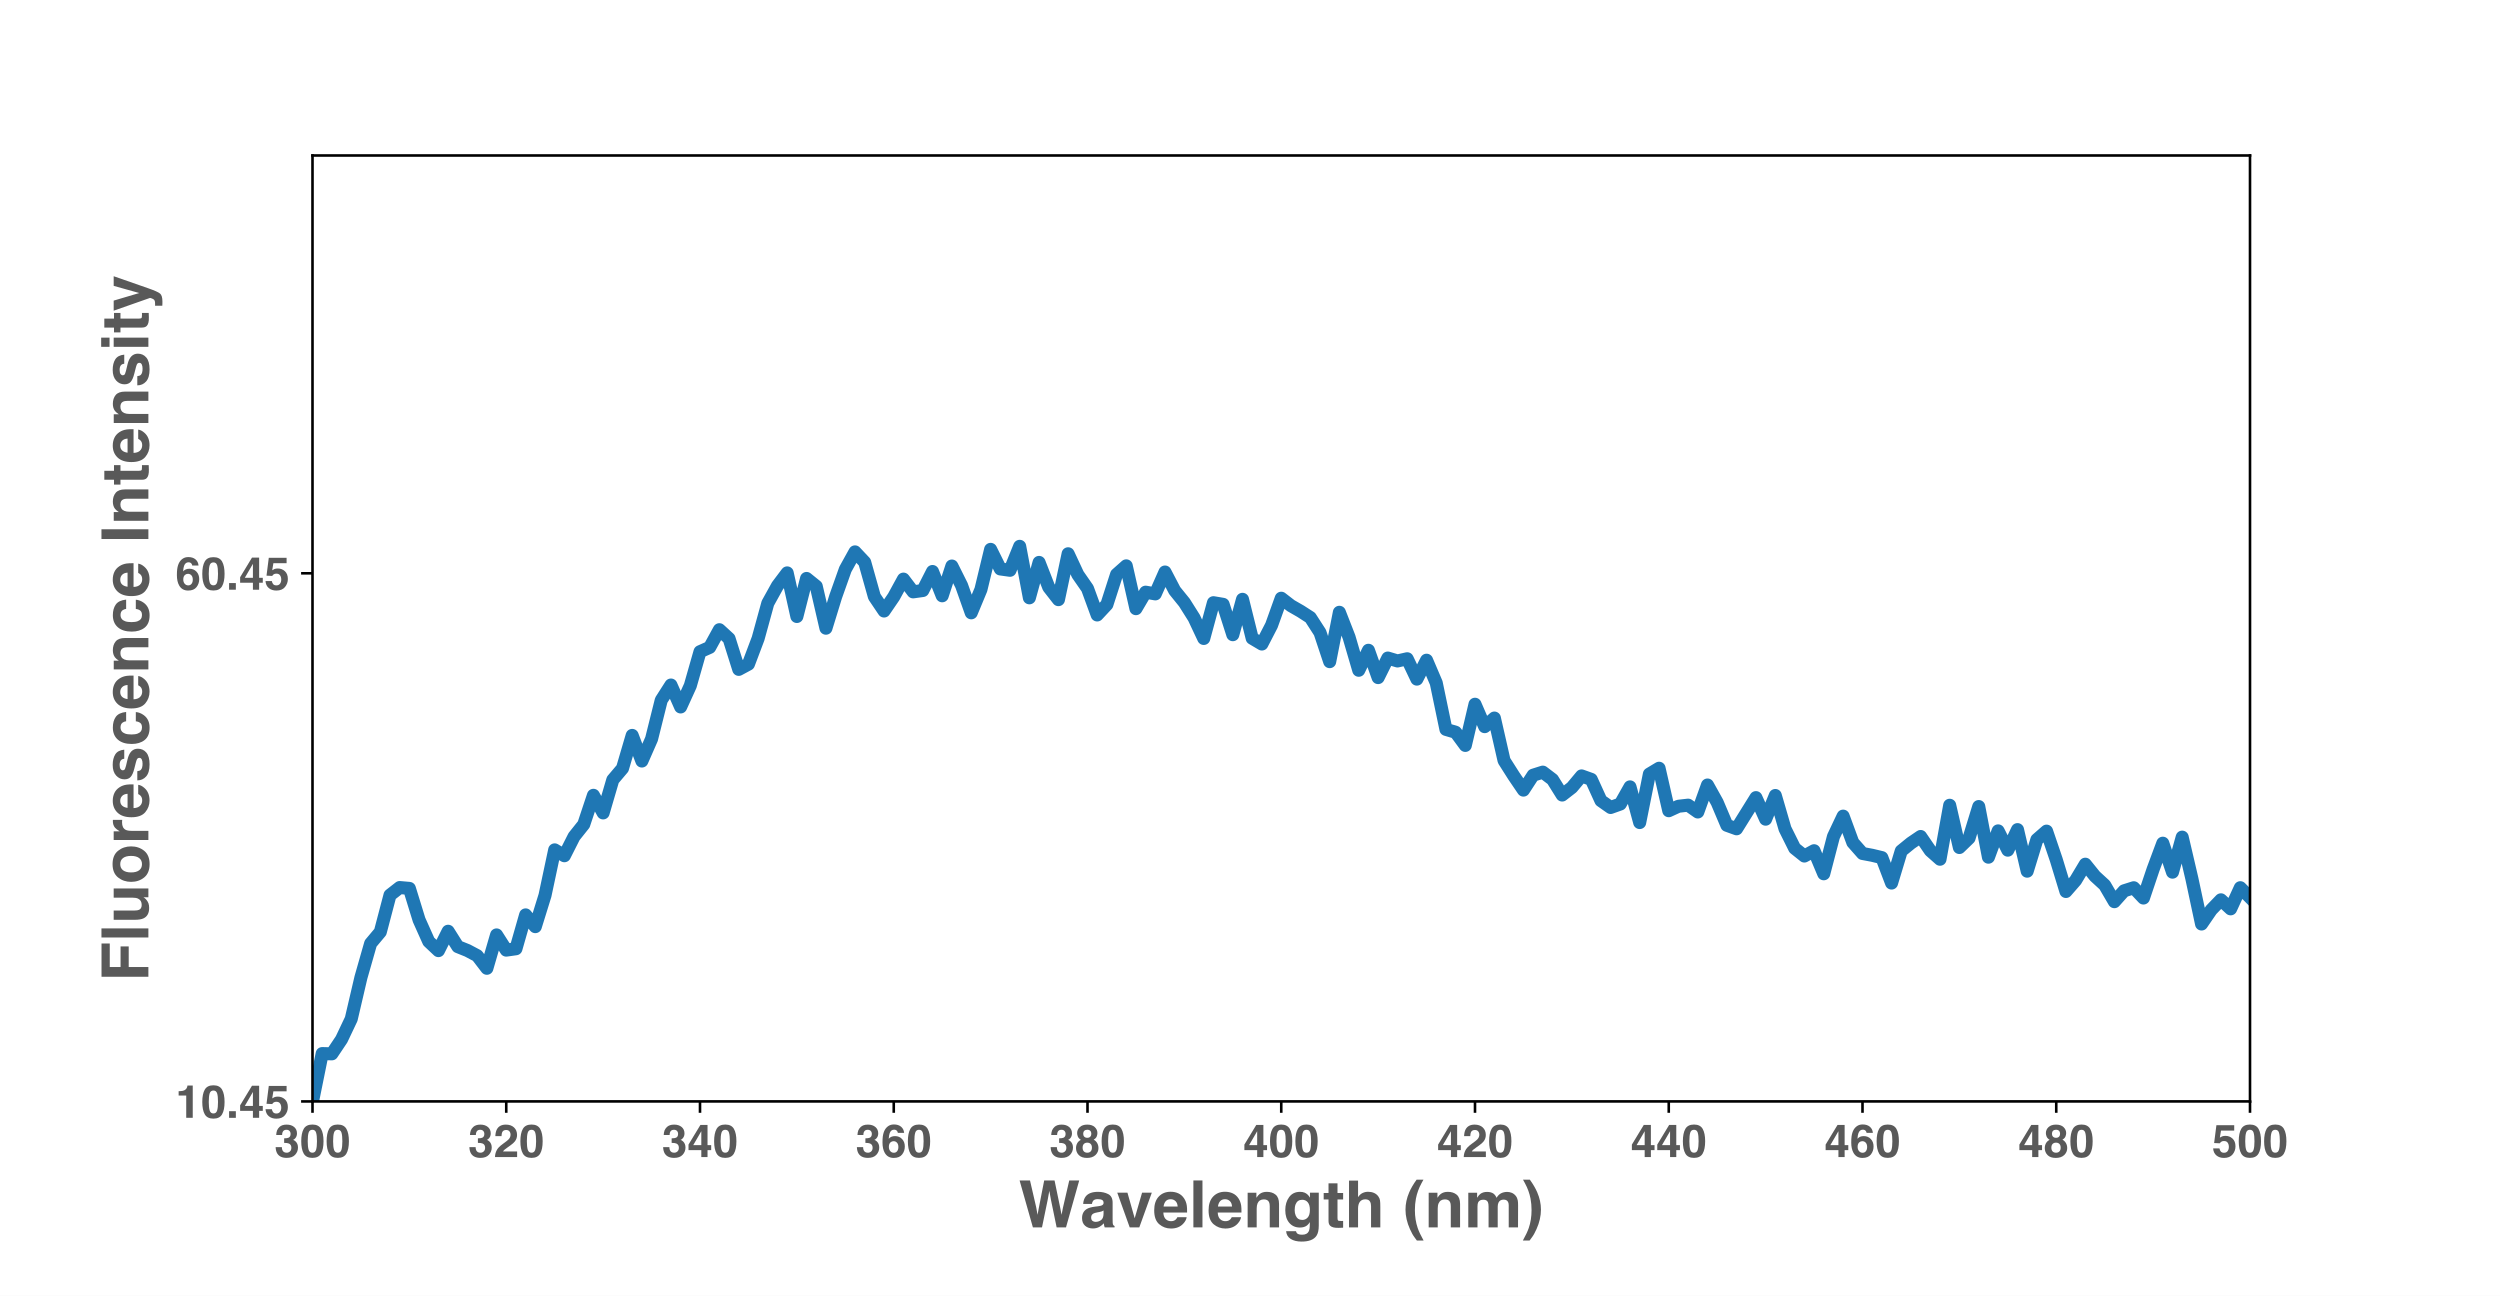
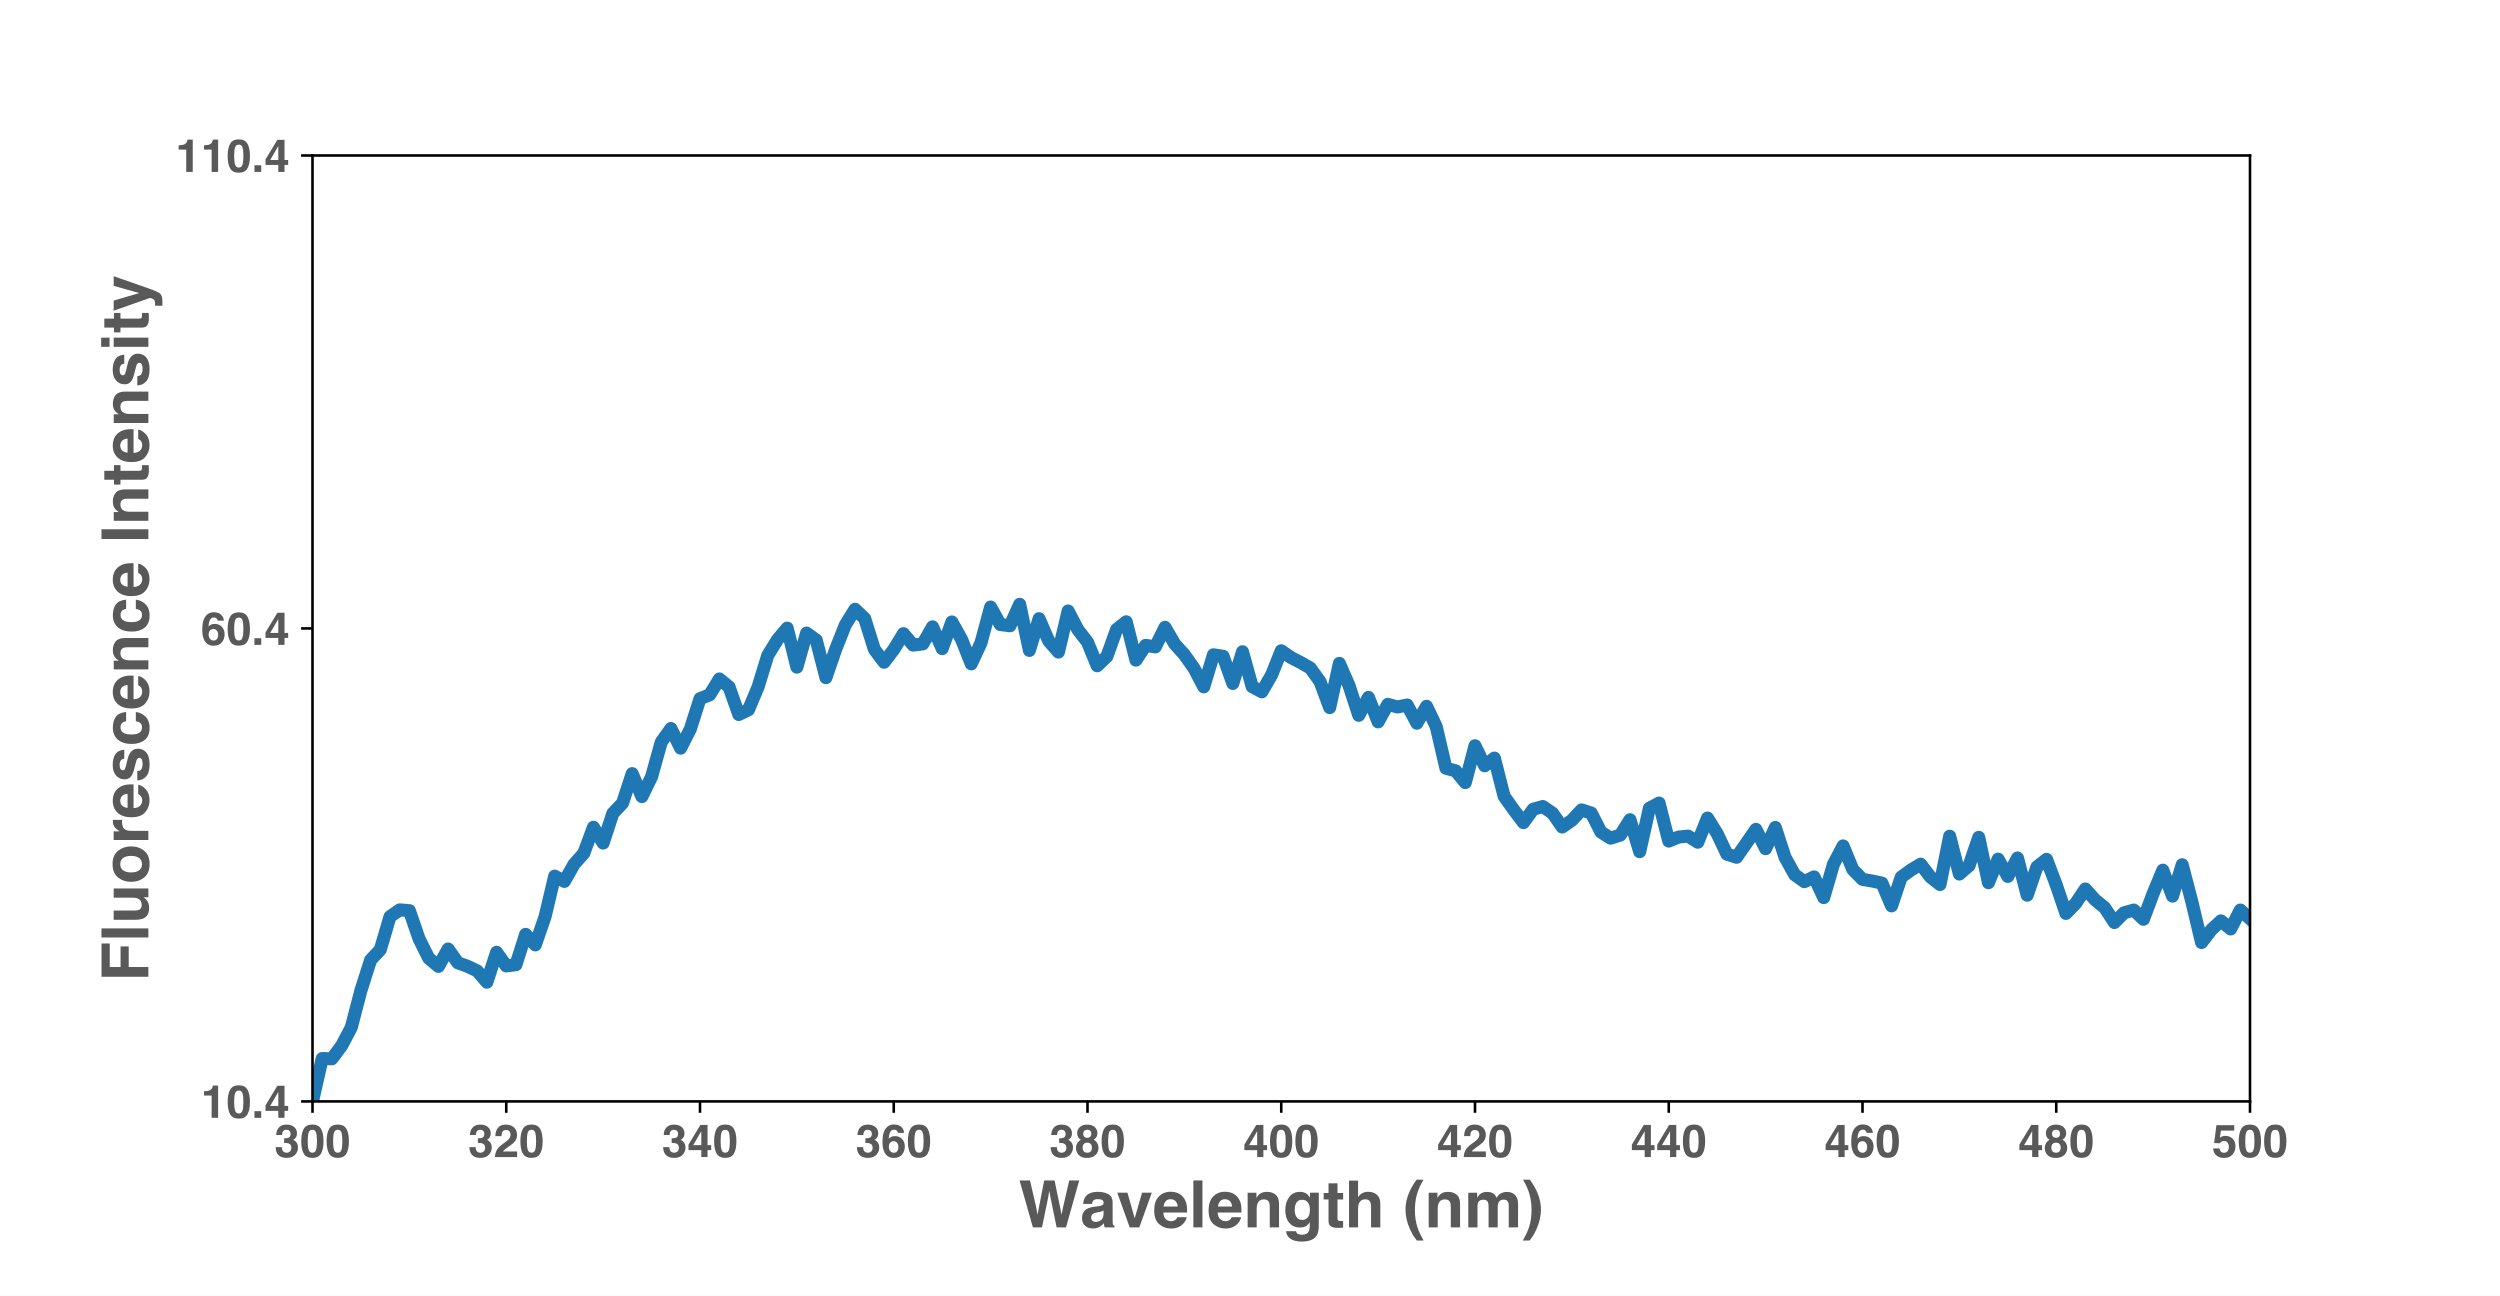
<svg xmlns="http://www.w3.org/2000/svg" xmlns:xlink="http://www.w3.org/1999/xlink" width="766.8pt" height="397.44pt" viewBox="0 0 766.8 397.44" version="1.1">
  <defs>
    <style type="text/css">*{stroke-linejoin: round; stroke-linecap: butt}</style>
  </defs>
  <g id="figure_1">
    <g id="patch_1">
      <path d="M 0 397.44  L 766.8 397.44  L 766.8 0  L 0 0  z " style="fill: #ffffff" />
    </g>
    <g id="axes_1">
      <g id="patch_2">
        <path d="M 95.85 337.824  L 690.12 337.824  L 690.12 47.693  L 95.85 47.693  z " style="fill: #ffffff" />
      </g>
      <g id="matplotlib.axis_1">
        <g id="xtick_1">
          <g id="line2d_1">
            <defs>
-               <path id="m655bbfbcc7" d="M 0 0  L 0 3.5  " style="stroke: #000000; stroke-width: 0.8" />
+               <path id="me216a1ba0c" d="M 0 0  L 0 3.5  " style="stroke: #000000; stroke-width: 0.8" />
            </defs>
            <g>
-               <use xlink:href="#m655bbfbcc7" x="95.85" y="337.824" style="stroke: #000000; stroke-width: 0.8" />
+               <use xlink:href="#me216a1ba0c" x="95.85" y="337.824" style="stroke: #000000; stroke-width: 0.8" />
            </g>
          </g>
          <g id="text_1">
            <g style="fill: #595959" transform="translate(84.17203 354.8996)scale(0.14 -0.14)">
              <defs>
                <path id="Helvetica-Bold-33" d="M 1044 1391  Q 1044 1119 1131 941  Q 1294 613 1722 613  Q 1984 613 2179 792  Q 2375 972 2375 1309  Q 2375 1756 2013 1906  Q 1806 1991 1363 1991  L 1363 2628  Q 1797 2634 1969 2713  Q 2266 2844 2266 3244  Q 2266 3503 2114 3665  Q 1963 3828 1688 3828  Q 1372 3828 1223 3628  Q 1075 3428 1081 3094  L 250 3094  Q 263 3431 366 3734  Q 475 4000 709 4225  Q 884 4384 1125 4468  Q 1366 4553 1716 4553  Q 2366 4553 2764 4217  Q 3163 3881 3163 3316  Q 3163 2916 2925 2641  Q 2775 2469 2613 2406  Q 2734 2406 2963 2197  Q 3303 1881 3303 1334  Q 3303 759 2904 323  Q 2506 -113 1725 -113  Q 763 -113 388 516  Q 191 850 169 1391  L 1044 1391  z " transform="scale(0.015625)" />
                <path id="Helvetica-Bold-30" d="M 1109 2222  Q 1109 1441 1237 1027  Q 1366 613 1763 613  Q 2159 613 2282 1027  Q 2406 1441 2406 2222  Q 2406 3041 2282 3434  Q 2159 3828 1763 3828  Q 1366 3828 1237 3434  Q 1109 3041 1109 2222  z M 1763 4563  Q 2628 4563 2976 3953  Q 3325 3344 3325 2222  Q 3325 1100 2976 493  Q 2628 -113 1763 -113  Q 897 -113 548 493  Q 200 1100 200 2222  Q 200 3344 548 3953  Q 897 4563 1763 4563  z " transform="scale(0.015625)" />
              </defs>
              <use xlink:href="#Helvetica-Bold-33" />
              <use xlink:href="#Helvetica-Bold-30" x="55.615" />
              <use xlink:href="#Helvetica-Bold-30" x="111.23" />
            </g>
          </g>
        </g>
        <g id="xtick_2">
          <g id="line2d_2">
            <g>
-               <use xlink:href="#m655bbfbcc7" x="155.277" y="337.824" style="stroke: #000000; stroke-width: 0.8" />
+               <use xlink:href="#me216a1ba0c" x="155.277" y="337.824" style="stroke: #000000; stroke-width: 0.8" />
            </g>
          </g>
          <g id="text_2">
            <g style="fill: #595959" transform="translate(143.599 354.8996)scale(0.14 -0.14)">
              <defs>
                <path id="Helvetica-Bold-32" d="M 200 0  Q 213 488 409 891  Q 600 1344 1309 1850  Q 1925 2291 2106 2481  Q 2384 2778 2384 3131  Q 2384 3419 2225 3609  Q 2066 3800 1769 3800  Q 1363 3800 1216 3497  Q 1131 3322 1116 2941  L 250 2941  Q 272 3519 459 3875  Q 816 4553 1725 4553  Q 2444 4553 2869 4154  Q 3294 3756 3294 3100  Q 3294 2597 2994 2206  Q 2797 1947 2347 1628  L 1991 1375  Q 1656 1138 1532 1031  Q 1409 925 1325 784  L 3303 784  L 3303 0  L 200 0  z " transform="scale(0.015625)" />
              </defs>
              <use xlink:href="#Helvetica-Bold-33" />
              <use xlink:href="#Helvetica-Bold-32" x="55.615" />
              <use xlink:href="#Helvetica-Bold-30" x="111.23" />
            </g>
          </g>
        </g>
        <g id="xtick_3">
          <g id="line2d_3">
            <g>
-               <use xlink:href="#m655bbfbcc7" x="214.704" y="337.824" style="stroke: #000000; stroke-width: 0.8" />
+               <use xlink:href="#me216a1ba0c" x="214.704" y="337.824" style="stroke: #000000; stroke-width: 0.8" />
            </g>
          </g>
          <g id="text_3">
            <g style="fill: #595959" transform="translate(203.026 354.8996)scale(0.14 -0.14)">
              <defs>
                <path id="Helvetica-Bold-34" d="M 3347 975  L 2834 975  L 2834 0  L 1963 0  L 1963 975  L 169 975  L 169 1753  L 1834 4503  L 2834 4503  L 2834 1672  L 3347 1672  L 3347 975  z M 1963 1672  L 1963 3628  L 828 1672  L 1963 1672  z " transform="scale(0.015625)" />
              </defs>
              <use xlink:href="#Helvetica-Bold-33" />
              <use xlink:href="#Helvetica-Bold-34" x="55.615" />
              <use xlink:href="#Helvetica-Bold-30" x="111.23" />
            </g>
          </g>
        </g>
        <g id="xtick_4">
          <g id="line2d_4">
            <g>
-               <use xlink:href="#m655bbfbcc7" x="274.131" y="337.824" style="stroke: #000000; stroke-width: 0.8" />
+               <use xlink:href="#me216a1ba0c" x="274.131" y="337.824" style="stroke: #000000; stroke-width: 0.8" />
            </g>
          </g>
          <g id="text_4">
            <g style="fill: #595959" transform="translate(262.453 354.8996)scale(0.14 -0.14)">
              <defs>
                <path id="Helvetica-Bold-36" d="M 1094 1434  Q 1094 1069 1291 837  Q 1488 606 1791 606  Q 2088 606 2258 829  Q 2428 1053 2428 1409  Q 2428 1806 2234 2017  Q 2041 2228 1759 2228  Q 1531 2228 1356 2091  Q 1094 1888 1094 1434  z M 2347 3391  Q 2347 3500 2263 3631  Q 2119 3844 1828 3844  Q 1394 3844 1209 3356  Q 1109 3088 1072 2563  Q 1238 2759 1456 2850  Q 1675 2941 1956 2941  Q 2559 2941 2945 2531  Q 3331 2122 3331 1484  Q 3331 850 2953 365  Q 2575 -119 1778 -119  Q 922 -119 516 597  Q 200 1156 200 2041  Q 200 2559 244 2884  Q 322 3463 547 3847  Q 741 4175 1055 4375  Q 1369 4575 1806 4575  Q 2438 4575 2813 4251  Q 3188 3928 3234 3391  L 2347 3391  z " transform="scale(0.015625)" />
              </defs>
              <use xlink:href="#Helvetica-Bold-33" />
              <use xlink:href="#Helvetica-Bold-36" x="55.615" />
              <use xlink:href="#Helvetica-Bold-30" x="111.23" />
            </g>
          </g>
        </g>
        <g id="xtick_5">
          <g id="line2d_5">
            <g>
-               <use xlink:href="#m655bbfbcc7" x="333.558" y="337.824" style="stroke: #000000; stroke-width: 0.8" />
+               <use xlink:href="#me216a1ba0c" x="333.558" y="337.824" style="stroke: #000000; stroke-width: 0.8" />
            </g>
          </g>
          <g id="text_5">
            <g style="fill: #595959" transform="translate(321.88 354.8996)scale(0.14 -0.14)">
              <defs>
                <path id="Helvetica-Bold-38" d="M 1094 1316  Q 1094 981 1267 797  Q 1441 613 1747 613  Q 2053 613 2226 797  Q 2400 981 2400 1316  Q 2400 1663 2223 1842  Q 2047 2022 1747 2022  Q 1447 2022 1270 1842  Q 1094 1663 1094 1316  z M 169 1256  Q 169 1638 342 1947  Q 516 2256 850 2413  Q 522 2631 423 2886  Q 325 3141 325 3363  Q 325 3856 697 4204  Q 1069 4553 1747 4553  Q 2425 4553 2797 4204  Q 3169 3856 3169 3363  Q 3169 3141 3070 2886  Q 2972 2631 2644 2444  Q 2978 2256 3147 1947  Q 3316 1638 3316 1256  Q 3316 684 2892 282  Q 2469 -119 1709 -119  Q 950 -119 559 282  Q 169 684 169 1256  z M 1175 3263  Q 1175 3016 1326 2859  Q 1478 2703 1747 2703  Q 2019 2703 2167 2859  Q 2316 3016 2316 3263  Q 2316 3531 2167 3682  Q 2019 3834 1747 3834  Q 1478 3834 1326 3682  Q 1175 3531 1175 3263  z " transform="scale(0.015625)" />
              </defs>
              <use xlink:href="#Helvetica-Bold-33" />
              <use xlink:href="#Helvetica-Bold-38" x="55.615" />
              <use xlink:href="#Helvetica-Bold-30" x="111.23" />
            </g>
          </g>
        </g>
        <g id="xtick_6">
          <g id="line2d_6">
            <g>
-               <use xlink:href="#m655bbfbcc7" x="392.985" y="337.824" style="stroke: #000000; stroke-width: 0.8" />
+               <use xlink:href="#me216a1ba0c" x="392.985" y="337.824" style="stroke: #000000; stroke-width: 0.8" />
            </g>
          </g>
          <g id="text_6">
            <g style="fill: #595959" transform="translate(381.307 354.8996)scale(0.14 -0.14)">
              <use xlink:href="#Helvetica-Bold-34" />
              <use xlink:href="#Helvetica-Bold-30" x="55.615" />
              <use xlink:href="#Helvetica-Bold-30" x="111.23" />
            </g>
          </g>
        </g>
        <g id="xtick_7">
          <g id="line2d_7">
            <g>
-               <use xlink:href="#m655bbfbcc7" x="452.412" y="337.824" style="stroke: #000000; stroke-width: 0.8" />
+               <use xlink:href="#me216a1ba0c" x="452.412" y="337.824" style="stroke: #000000; stroke-width: 0.8" />
            </g>
          </g>
          <g id="text_7">
            <g style="fill: #595959" transform="translate(440.734 354.8996)scale(0.14 -0.14)">
              <use xlink:href="#Helvetica-Bold-34" />
              <use xlink:href="#Helvetica-Bold-32" x="55.615" />
              <use xlink:href="#Helvetica-Bold-30" x="111.23" />
            </g>
          </g>
        </g>
        <g id="xtick_8">
          <g id="line2d_8">
            <g>
-               <use xlink:href="#m655bbfbcc7" x="511.839" y="337.824" style="stroke: #000000; stroke-width: 0.8" />
+               <use xlink:href="#me216a1ba0c" x="511.839" y="337.824" style="stroke: #000000; stroke-width: 0.8" />
            </g>
          </g>
          <g id="text_8">
            <g style="fill: #595959" transform="translate(500.161 354.8996)scale(0.14 -0.14)">
              <use xlink:href="#Helvetica-Bold-34" />
              <use xlink:href="#Helvetica-Bold-34" x="55.615" />
              <use xlink:href="#Helvetica-Bold-30" x="111.23" />
            </g>
          </g>
        </g>
        <g id="xtick_9">
          <g id="line2d_9">
            <g>
-               <use xlink:href="#m655bbfbcc7" x="571.266" y="337.824" style="stroke: #000000; stroke-width: 0.8" />
+               <use xlink:href="#me216a1ba0c" x="571.266" y="337.824" style="stroke: #000000; stroke-width: 0.8" />
            </g>
          </g>
          <g id="text_9">
            <g style="fill: #595959" transform="translate(559.588 354.8996)scale(0.14 -0.14)">
              <use xlink:href="#Helvetica-Bold-34" />
              <use xlink:href="#Helvetica-Bold-36" x="55.615" />
              <use xlink:href="#Helvetica-Bold-30" x="111.23" />
            </g>
          </g>
        </g>
        <g id="xtick_10">
          <g id="line2d_10">
            <g>
-               <use xlink:href="#m655bbfbcc7" x="630.693" y="337.824" style="stroke: #000000; stroke-width: 0.8" />
+               <use xlink:href="#me216a1ba0c" x="630.693" y="337.824" style="stroke: #000000; stroke-width: 0.8" />
            </g>
          </g>
          <g id="text_10">
            <g style="fill: #595959" transform="translate(619.015 354.8996)scale(0.14 -0.14)">
              <use xlink:href="#Helvetica-Bold-34" />
              <use xlink:href="#Helvetica-Bold-38" x="55.615" />
              <use xlink:href="#Helvetica-Bold-30" x="111.23" />
            </g>
          </g>
        </g>
        <g id="xtick_11">
          <g id="line2d_11">
            <g>
-               <use xlink:href="#m655bbfbcc7" x="690.12" y="337.824" style="stroke: #000000; stroke-width: 0.8" />
+               <use xlink:href="#me216a1ba0c" x="690.12" y="337.824" style="stroke: #000000; stroke-width: 0.8" />
            </g>
          </g>
          <g id="text_11">
            <g style="fill: #595959" transform="translate(678.442 354.8996)scale(0.14 -0.14)">
              <defs>
                <path id="Helvetica-Bold-35" d="M 1056 1213  Q 1109 922 1259 764  Q 1409 606 1697 606  Q 2028 606 2201 839  Q 2375 1072 2375 1425  Q 2375 1772 2212 2011  Q 2050 2250 1706 2250  Q 1544 2250 1425 2209  Q 1216 2134 1109 1931  L 309 1969  L 628 4472  L 3125 4472  L 3125 3716  L 1272 3716  L 1109 2725  Q 1316 2859 1431 2903  Q 1625 2975 1903 2975  Q 2466 2975 2884 2597  Q 3303 2219 3303 1497  Q 3303 869 2900 375  Q 2497 -119 1694 -119  Q 1047 -119 631 228  Q 216 575 169 1213  L 1056 1213  z " transform="scale(0.015625)" />
              </defs>
              <use xlink:href="#Helvetica-Bold-35" />
              <use xlink:href="#Helvetica-Bold-30" x="55.615" />
              <use xlink:href="#Helvetica-Bold-30" x="111.23" />
            </g>
          </g>
        </g>
        <g id="text_12">
          <g style="fill: #595959" transform="translate(312.4334 376.4612)scale(0.2 -0.2)">
            <defs>
              <path id="Helvetica-Bold-57" d="M 1116 4606  L 1725 1969  L 1856 1234  L 1991 1953  L 2509 4606  L 3525 4606  L 4072 1969  L 4213 1234  L 4353 1941  L 4969 4606  L 5947 4606  L 4650 0  L 3731 0  L 3175 2694  L 3013 3584  L 2850 2694  L 2294 0  L 1400 0  L 94 4606  L 1116 4606  z " transform="scale(0.015625)" />
              <path id="Helvetica-Bold-61" d="M 2294 1656  Q 2209 1603 2123 1570  Q 2038 1538 1888 1509  L 1688 1472  Q 1406 1422 1284 1350  Q 1078 1228 1078 972  Q 1078 744 1204 642  Q 1331 541 1513 541  Q 1800 541 2042 709  Q 2284 878 2294 1325  L 2294 1656  z M 1753 2072  Q 2000 2103 2106 2150  Q 2297 2231 2297 2403  Q 2297 2613 2151 2692  Q 2006 2772 1725 2772  Q 1409 2772 1278 2616  Q 1184 2500 1153 2303  L 294 2303  Q 322 2750 544 3038  Q 897 3488 1756 3488  Q 2316 3488 2750 3266  Q 3184 3044 3184 2428  L 3184 866  Q 3184 703 3191 472  Q 3200 297 3244 234  Q 3288 172 3375 131  L 3375 0  L 2406 0  Q 2366 103 2350 193  Q 2334 284 2325 400  Q 2141 200 1900 59  Q 1613 -106 1250 -106  Q 788 -106 486 158  Q 184 422 184 906  Q 184 1534 669 1816  Q 934 1969 1450 2034  L 1753 2072  z M 1800 3497  L 1800 3497  z " transform="scale(0.015625)" />
              <path id="Helvetica-Bold-76" d="M 2516 3406  L 3472 3406  L 2244 0  L 1303 0  L 81 3406  L 1081 3406  L 1791 894  L 2516 3406  z " transform="scale(0.015625)" />
              <path id="Helvetica-Bold-65" d="M 1759 2763  Q 1450 2763 1279 2569  Q 1109 2375 1066 2044  L 2450 2044  Q 2428 2397 2236 2580  Q 2044 2763 1759 2763  z M 1759 3497  Q 2184 3497 2525 3337  Q 2866 3178 3088 2834  Q 3288 2531 3347 2131  Q 3381 1897 3375 1456  L 1044 1456  Q 1063 944 1366 738  Q 1550 609 1809 609  Q 2084 609 2256 766  Q 2350 850 2422 1000  L 3331 1000  Q 3297 697 3016 384  Q 2578 -113 1791 -113  Q 1141 -113 644 306  Q 147 725 147 1669  Q 147 2553 595 3025  Q 1044 3497 1759 3497  z M 1822 3497  L 1822 3497  z " transform="scale(0.015625)" />
              <path id="Helvetica-Bold-6c" d="M 1325 0  L 434 0  L 434 4606  L 1325 4606  L 1325 0  z " transform="scale(0.015625)" />
              <path id="Helvetica-Bold-6e" d="M 2303 3488  Q 2831 3488 3167 3211  Q 3503 2934 3503 2294  L 3503 0  L 2591 0  L 2591 2072  Q 2591 2341 2519 2484  Q 2388 2747 2019 2747  Q 1566 2747 1397 2363  Q 1309 2159 1309 1844  L 1309 0  L 422 0  L 422 3400  L 1281 3400  L 1281 2903  Q 1453 3166 1606 3281  Q 1881 3488 2303 3488  z M 1975 3497  L 1975 3497  z " transform="scale(0.015625)" />
              <path id="Helvetica-Bold-67" d="M 1878 731  Q 2191 731 2406 967  Q 2622 1203 2622 1719  Q 2622 2203 2417 2456  Q 2213 2709 1869 2709  Q 1400 2709 1222 2269  Q 1128 2034 1128 1691  Q 1128 1394 1228 1163  Q 1409 731 1878 731  z M 1656 3488  Q 1913 3488 2103 3409  Q 2428 3275 2628 2916  L 2628 3406  L 3494 3406  L 3494 175  Q 3494 -484 3272 -819  Q 2891 -1394 1809 -1394  Q 1156 -1394 743 -1137  Q 331 -881 288 -372  L 1256 -372  Q 1294 -528 1378 -597  Q 1522 -719 1863 -719  Q 2344 -719 2506 -397  Q 2613 -191 2613 297  L 2613 516  Q 2484 297 2338 188  Q 2072 -16 1647 -16  Q 991 -16 598 445  Q 206 906 206 1694  Q 206 2453 584 2970  Q 963 3488 1656 3488  z M 1941 3497  L 1941 3497  z " transform="scale(0.015625)" />
              <path id="Helvetica-Bold-74" d="M 66 2741  L 66 3375  L 541 3375  L 541 4325  L 1422 4325  L 1422 3375  L 1975 3375  L 1975 2741  L 1422 2741  L 1422 941  Q 1422 731 1475 679  Q 1528 628 1800 628  Q 1841 628 1886 629  Q 1931 631 1975 634  L 1975 -31  L 1553 -47  Q 922 -69 691 172  Q 541 325 541 644  L 541 2741  L 66 2741  z " transform="scale(0.015625)" />
              <path id="Helvetica-Bold-68" d="M 2294 3494  Q 2609 3494 2867 3384  Q 3125 3275 3291 3050  Q 3431 2859 3462 2657  Q 3494 2456 3494 2000  L 3494 0  L 2584 0  L 2584 2072  Q 2584 2347 2491 2516  Q 2369 2753 2028 2753  Q 1675 2753 1492 2517  Q 1309 2281 1309 1844  L 1309 0  L 422 0  L 422 4591  L 1309 4591  L 1309 2963  Q 1503 3259 1758 3376  Q 2013 3494 2294 3494  z " transform="scale(0.015625)" />
              <path id="Helvetica-Bold-20" transform="scale(0.015625)" />
              <path id="Helvetica-Bold-28" d="M 644 3444  Q 891 4019 1366 4681  L 2038 4681  L 1847 4331  Q 1453 3609 1300 2819  Q 1200 2300 1200 1688  Q 1200 731 1478 -72  Q 1641 -547 2053 -1291  L 1394 -1291  L 1172 -988  Q 956 -713 713 -169  Q 278 803 278 1744  Q 278 2600 644 3444  z " transform="scale(0.015625)" />
              <path id="Helvetica-Bold-6d" d="M 4222 3481  Q 4447 3481 4665 3393  Q 4884 3306 5063 3088  Q 5206 2909 5256 2650  Q 5288 2478 5288 2147  L 5281 0  L 4369 0  L 4369 2169  Q 4369 2363 4306 2488  Q 4188 2725 3869 2725  Q 3500 2725 3359 2419  Q 3288 2256 3288 2028  L 3288 0  L 2391 0  L 2391 2028  Q 2391 2331 2328 2469  Q 2216 2716 1888 2716  Q 1506 2716 1375 2469  Q 1303 2328 1303 2050  L 1303 0  L 400 0  L 400 3400  L 1266 3400  L 1266 2903  Q 1431 3169 1578 3281  Q 1838 3481 2250 3481  Q 2641 3481 2881 3309  Q 3075 3150 3175 2900  Q 3350 3200 3609 3341  Q 3884 3481 4222 3481  z " transform="scale(0.015625)" />
              <path id="Helvetica-Bold-29" d="M 753 4681  Q 1228 4019 1475 3444  Q 1841 2600 1841 1744  Q 1841 803 1406 -169  Q 1163 -713 947 -988  L 725 -1291  L 66 -1291  Q 478 -547 641 -72  Q 919 731 919 1688  Q 919 2300 819 2819  Q 666 3609 272 4331  L 81 4681  L 753 4681  z " transform="scale(0.015625)" />
            </defs>
            <use xlink:href="#Helvetica-Bold-57" />
            <use xlink:href="#Helvetica-Bold-61" x="94.385" />
            <use xlink:href="#Helvetica-Bold-76" x="150" />
            <use xlink:href="#Helvetica-Bold-65" x="205.615" />
            <use xlink:href="#Helvetica-Bold-6c" x="261.23" />
            <use xlink:href="#Helvetica-Bold-65" x="289.014" />
            <use xlink:href="#Helvetica-Bold-6e" x="344.629" />
            <use xlink:href="#Helvetica-Bold-67" x="405.713" />
            <use xlink:href="#Helvetica-Bold-74" x="466.797" />
            <use xlink:href="#Helvetica-Bold-68" x="500.098" />
            <use xlink:href="#Helvetica-Bold-20" x="561.182" />
            <use xlink:href="#Helvetica-Bold-28" x="588.965" />
            <use xlink:href="#Helvetica-Bold-6e" x="622.266" />
            <use xlink:href="#Helvetica-Bold-6d" x="683.35" />
            <use xlink:href="#Helvetica-Bold-29" x="772.266" />
          </g>
        </g>
      </g>
      <g id="matplotlib.axis_2">
        <g id="ytick_1">
          <g id="line2d_12">
            <defs>
-               <path id="m32d7b4302e" d="M 0 0  L -3.5 0  " style="stroke: #000000; stroke-width: 0.8" />
+               <path id="m3841daac5c" d="M 0 0  L -3.5 0  " style="stroke: #000000; stroke-width: 0.8" />
            </defs>
            <g>
-               <use xlink:href="#m32d7b4302e" x="95.85" y="337.824" style="stroke: #000000; stroke-width: 0.8" />
+               <use xlink:href="#m3841daac5c" x="95.85" y="337.824" style="stroke: #000000; stroke-width: 0.8" />
            </g>
          </g>
          <g id="text_13">
-             <g style="fill: #595959" transform="translate(53.81938 342.8618)scale(0.14 -0.14)">
+             <g style="fill: #595959" transform="translate(61.60469 342.8618)scale(0.14 -0.14)">
              <defs>
                <path id="Helvetica-Bold-31" d="M 444 3125  L 444 3731  Q 866 3750 1034 3788  Q 1303 3847 1472 4025  Q 1588 4147 1647 4350  Q 1681 4472 1681 4531  L 2422 4531  L 2422 0  L 1509 0  L 1509 3125  L 444 3125  z " transform="scale(0.015625)" />
                <path id="Helvetica-Bold-2e" d="M 400 931  L 1347 931  L 1347 0  L 400 0  L 400 931  z " transform="scale(0.015625)" />
              </defs>
              <use xlink:href="#Helvetica-Bold-31" />
              <use xlink:href="#Helvetica-Bold-30" x="55.615" />
              <use xlink:href="#Helvetica-Bold-2e" x="111.23" />
              <use xlink:href="#Helvetica-Bold-34" x="139.014" />
-               <use xlink:href="#Helvetica-Bold-35" x="194.629" />
            </g>
          </g>
        </g>
        <g id="ytick_2">
          <g id="line2d_13">
            <g>
-               <use xlink:href="#m32d7b4302e" x="95.85" y="175.838" style="stroke: #000000; stroke-width: 0.8" />
+               <use xlink:href="#m3841daac5c" x="95.85" y="192.758" style="stroke: #000000; stroke-width: 0.8" />
            </g>
          </g>
          <g id="text_14">
-             <g style="fill: #595959" transform="translate(53.81938 180.8754)scale(0.14 -0.14)">
+             <g style="fill: #595959" transform="translate(61.60469 197.7962)scale(0.14 -0.14)">
              <use xlink:href="#Helvetica-Bold-36" />
              <use xlink:href="#Helvetica-Bold-30" x="55.615" />
              <use xlink:href="#Helvetica-Bold-2e" x="111.23" />
              <use xlink:href="#Helvetica-Bold-34" x="139.014" />
-               <use xlink:href="#Helvetica-Bold-35" x="194.629" />
-             </g>
-           </g>
-         </g>
-         <g id="text_15">
+             </g>
+           </g>
+         </g>
+         <g id="ytick_3">
+           <g id="line2d_14">
+             <g>
+               <use xlink:href="#m3841daac5c" x="95.85" y="47.693" style="stroke: #000000; stroke-width: 0.8" />
+             </g>
+           </g>
+           <g id="text_15">
+             <g style="fill: #595959" transform="translate(53.81938 52.73061)scale(0.14 -0.14)">
+               <use xlink:href="#Helvetica-Bold-31" />
+               <use xlink:href="#Helvetica-Bold-31" x="55.615" />
+               <use xlink:href="#Helvetica-Bold-30" x="111.23" />
+               <use xlink:href="#Helvetica-Bold-2e" x="166.846" />
+               <use xlink:href="#Helvetica-Bold-34" x="194.629" />
+             </g>
+           </g>
+         </g>
+         <g id="text_16">
          <g style="fill: #595959" transform="translate(45.51313 301.1178)rotate(-90)scale(0.2 -0.2)">
            <defs>
              <path id="Helvetica-Bold-46" d="M 488 4600  L 3753 4600  L 3753 3791  L 1444 3791  L 1444 2731  L 3466 2731  L 3466 1931  L 1444 1931  L 1444 0  L 488 0  L 488 4600  z " transform="scale(0.015625)" />
              <path id="Helvetica-Bold-75" d="M 1303 3406  L 1303 1353  Q 1303 1063 1372 916  Q 1494 656 1850 656  Q 2306 656 2475 1025  Q 2563 1225 2563 1553  L 2563 3406  L 3466 3406  L 3466 0  L 2600 0  L 2600 481  Q 2588 466 2538 387  Q 2488 309 2419 250  Q 2209 63 2014 -6  Q 1819 -75 1556 -75  Q 800 -75 538 469  Q 391 769 391 1353  L 391 3406  L 1303 3406  z M 1928 3497  L 1928 3497  z " transform="scale(0.015625)" />
              <path id="Helvetica-Bold-6f" d="M 1944 628  Q 2334 628 2543 906  Q 2753 1184 2753 1697  Q 2753 2209 2543 2486  Q 2334 2763 1944 2763  Q 1553 2763 1342 2486  Q 1131 2209 1131 1697  Q 1131 1184 1342 906  Q 1553 628 1944 628  z M 3688 1697  Q 3688 947 3256 414  Q 2825 -119 1947 -119  Q 1069 -119 637 414  Q 206 947 206 1697  Q 206 2434 637 2975  Q 1069 3516 1947 3516  Q 2825 3516 3256 2975  Q 3688 2434 3688 1697  z M 1947 3497  L 1947 3497  z " transform="scale(0.015625)" />
              <path id="Helvetica-Bold-72" d="M 2266 3488  Q 2291 3488 2308 3486  Q 2325 3484 2384 3481  L 2384 2569  Q 2300 2578 2234 2581  Q 2169 2584 2128 2584  Q 1591 2584 1406 2234  Q 1303 2038 1303 1628  L 1303 0  L 406 0  L 406 3406  L 1256 3406  L 1256 2813  Q 1463 3153 1616 3278  Q 1866 3488 2266 3488  z " transform="scale(0.015625)" />
              <path id="Helvetica-Bold-73" d="M 1109 1088  Q 1138 850 1231 750  Q 1397 572 1844 572  Q 2106 572 2261 650  Q 2416 728 2416 884  Q 2416 1034 2291 1113  Q 2166 1191 1363 1381  Q 784 1525 547 1741  Q 309 1953 309 2353  Q 309 2825 679 3164  Q 1050 3503 1722 3503  Q 2359 3503 2761 3248  Q 3163 2994 3222 2369  L 2331 2369  Q 2313 2541 2234 2641  Q 2088 2822 1734 2822  Q 1444 2822 1320 2731  Q 1197 2641 1197 2519  Q 1197 2366 1328 2297  Q 1459 2225 2256 2050  Q 2788 1925 3053 1672  Q 3316 1416 3316 1031  Q 3316 525 2939 204  Q 2563 -116 1775 -116  Q 972 -116 589 223  Q 206 563 206 1088  L 1109 1088  z M 1791 3497  L 1791 3497  z " transform="scale(0.015625)" />
              <path id="Helvetica-Bold-63" d="M 2450 2184  Q 2425 2375 2322 2528  Q 2172 2734 1856 2734  Q 1406 2734 1241 2288  Q 1153 2050 1153 1656  Q 1153 1281 1241 1053  Q 1400 628 1841 628  Q 2153 628 2284 797  Q 2416 966 2444 1234  L 3353 1234  Q 3322 828 3059 466  Q 2641 -119 1819 -119  Q 997 -119 609 368  Q 222 856 222 1634  Q 222 2513 650 3000  Q 1078 3488 1831 3488  Q 2472 3488 2880 3200  Q 3288 2913 3363 2184  L 2450 2184  z M 1847 3497  L 1847 3497  z " transform="scale(0.015625)" />
              <path id="Helvetica-Bold-49" d="M 1369 0  L 413 0  L 413 4606  L 1369 4606  L 1369 0  z M 891 4697  L 891 4697  z " transform="scale(0.015625)" />
              <path id="Helvetica-Bold-69" d="M 1331 3813  L 428 3813  L 428 4634  L 1331 4634  L 1331 3813  z M 428 3406  L 1331 3406  L 1331 0  L 428 0  L 428 3406  z " transform="scale(0.015625)" />
              <path id="Helvetica-Bold-79" d="M 553 -653  L 666 -659  Q 797 -666 915 -650  Q 1034 -634 1116 -578  Q 1194 -525 1261 -356  Q 1328 -188 1316 -150  L 66 3406  L 1056 3406  L 1800 894  L 2503 3406  L 3450 3406  L 2281 56  Q 1944 -913 1747 -1145  Q 1550 -1378 959 -1378  Q 841 -1378 769 -1376  Q 697 -1375 553 -1366  L 553 -653  z M 1759 3497  L 1759 3497  z " transform="scale(0.015625)" />
            </defs>
            <use xlink:href="#Helvetica-Bold-46" />
            <use xlink:href="#Helvetica-Bold-6c" x="61.084" />
            <use xlink:href="#Helvetica-Bold-75" x="88.867" />
            <use xlink:href="#Helvetica-Bold-6f" x="149.951" />
            <use xlink:href="#Helvetica-Bold-72" x="211.035" />
            <use xlink:href="#Helvetica-Bold-65" x="249.951" />
            <use xlink:href="#Helvetica-Bold-73" x="305.566" />
            <use xlink:href="#Helvetica-Bold-63" x="361.182" />
            <use xlink:href="#Helvetica-Bold-65" x="416.797" />
            <use xlink:href="#Helvetica-Bold-6e" x="472.412" />
            <use xlink:href="#Helvetica-Bold-63" x="533.496" />
            <use xlink:href="#Helvetica-Bold-65" x="589.111" />
            <use xlink:href="#Helvetica-Bold-20" x="644.727" />
            <use xlink:href="#Helvetica-Bold-49" x="672.51" />
            <use xlink:href="#Helvetica-Bold-6e" x="700.293" />
            <use xlink:href="#Helvetica-Bold-74" x="761.377" />
            <use xlink:href="#Helvetica-Bold-65" x="794.678" />
            <use xlink:href="#Helvetica-Bold-6e" x="850.293" />
            <use xlink:href="#Helvetica-Bold-73" x="911.377" />
            <use xlink:href="#Helvetica-Bold-69" x="966.992" />
            <use xlink:href="#Helvetica-Bold-74" x="994.775" />
            <use xlink:href="#Helvetica-Bold-79" x="1028.076" />
          </g>
        </g>
      </g>
-       <g id="line2d_14">
-         <path d="M 95.85 337.824  L 98.821 323.153  L 101.793 323.229  L 104.764 318.786  L 107.735 312.525  L 110.707 299.802  L 113.678 289.391  L 116.649 285.845  L 119.621 274.549  L 122.592 272.227  L 125.564 272.49  L 128.535 282.141  L 131.506 288.779  L 134.478 291.574  L 137.449 285.637  L 140.42 290.349  L 143.392 291.545  L 146.363 293.122  L 149.334 296.99  L 152.306 286.761  L 155.277 291.42  L 158.248 291  L 161.22 280.616  L 164.191 284.219  L 167.162 274.638  L 170.134 260.672  L 173.105 262.47  L 176.076 256.591  L 179.048 252.863  L 182.019 243.941  L 184.99 249.335  L 187.962 239.186  L 190.933 235.679  L 193.905 225.565  L 196.876 233.42  L 199.847 226.65  L 202.819 214.757  L 205.79 210.111  L 208.761 216.834  L 211.733 210.301  L 214.704 199.889  L 217.675 198.563  L 220.647 193.143  L 223.618 195.868  L 226.589 205.309  L 229.561 203.708  L 232.532 195.831  L 235.503 185.021  L 238.475 179.662  L 241.446 175.72  L 244.417 189.088  L 247.389 177.425  L 250.36 179.827  L 253.332 192.683  L 256.303 183.017  L 259.274 174.64  L 262.246 169.274  L 265.217 172.43  L 268.188 183.002  L 271.16 187.408  L 274.131 183.058  L 277.102 177.626  L 280.074 181.534  L 283.045 181.121  L 286.016 175.291  L 288.988 182.741  L 291.959 173.614  L 294.93 179.569  L 297.902 187.962  L 300.873 180.808  L 303.844 168.503  L 306.816 174.506  L 309.787 174.918  L 312.759 167.57  L 315.73 183.361  L 318.701 172.504  L 321.673 180.119  L 324.644 183.923  L 327.615 169.854  L 330.587 176.226  L 333.558 180.507  L 336.529 188.62  L 339.501 185.432  L 342.472 176.195  L 345.443 173.56  L 348.415 186.688  L 351.386 181.634  L 354.357 182.154  L 357.329 175.45  L 360.3 181.14  L 363.272 184.806  L 366.243 189.519  L 369.214 195.827  L 372.186 184.863  L 375.157 185.367  L 378.128 194.672  L 381.1 183.825  L 384.071 195.773  L 387.042 197.534  L 390.014 191.778  L 392.985 183.489  L 395.956 185.784  L 398.928 187.49  L 401.899 189.406  L 404.87 194.01  L 407.842 202.942  L 410.813 187.804  L 413.784 195.429  L 416.756 205.585  L 419.727 199.454  L 422.699 207.831  L 425.67 201.838  L 428.641 202.73  L 431.613 202.054  L 434.584 208.298  L 437.555 202.501  L 440.527 209.467  L 443.498 223.717  L 446.469 224.597  L 449.441 228.635  L 452.412 216.006  L 455.383 222.877  L 458.355 220.243  L 461.326 233.284  L 464.297 237.964  L 467.269 242.339  L 470.24 237.77  L 473.211 236.831  L 476.183 239.09  L 479.154 243.848  L 482.125 241.541  L 485.097 237.989  L 488.068 239.053  L 491.04 245.577  L 494.011 247.669  L 496.982 246.606  L 499.954 241.349  L 502.925 252.292  L 505.896 237.424  L 508.868 235.637  L 511.839 248.663  L 514.81 247.296  L 517.782 246.957  L 520.753 249.05  L 523.724 240.78  L 526.696 246.118  L 529.667 253.134  L 532.638 254.205  L 538.581 244.647  L 541.553 251.259  L 544.524 243.996  L 547.495 254.208  L 550.467 260.182  L 553.438 262.559  L 556.409 260.936  L 559.381 268.005  L 562.352 256.604  L 565.323 250.325  L 568.295 258.406  L 571.266 261.776  L 574.237 262.336  L 577.209 263.051  L 580.18 270.849  L 583.151 261.003  L 586.123 258.584  L 589.094 256.566  L 592.065 260.913  L 595.037 263.544  L 598.008 246.991  L 600.98 259.948  L 603.951 257.072  L 606.922 247.383  L 609.894 262.916  L 612.865 254.848  L 615.836 260.76  L 618.808 254.461  L 621.779 267.207  L 624.75 257.519  L 627.722 254.927  L 630.693 263.679  L 633.664 273.437  L 636.636 270.027  L 639.607 265.07  L 642.578 268.754  L 645.55 271.477  L 648.521 276.562  L 651.492 273.234  L 654.464 272.291  L 657.435 275.441  L 660.407 266.613  L 663.378 258.628  L 666.349 267.505  L 669.321 256.768  L 672.292 269.488  L 675.263 283.41  L 678.235 279.074  L 681.206 275.993  L 684.177 278.758  L 687.149 272.278  L 690.12 275.262  L 690.12 275.262  " clip-path="url(#pe9bc8b44ff)" style="fill: none; stroke: #1f77b4; stroke-width: 4; stroke-linecap: square" />
+       <g id="line2d_15">
+         <path d="M 95.85 337.824  L 98.821 324.685  L 101.793 324.753  L 104.764 320.774  L 107.735 315.168  L 110.707 303.774  L 113.678 294.451  L 116.649 291.275  L 119.621 281.158  L 122.592 279.079  L 125.564 279.315  L 128.535 287.957  L 131.506 293.902  L 134.478 296.405  L 137.449 291.088  L 140.42 295.308  L 143.392 296.38  L 146.363 297.791  L 149.334 301.256  L 152.306 292.095  L 155.277 296.267  L 158.248 295.891  L 161.22 286.592  L 164.191 289.819  L 167.162 281.238  L 170.134 268.732  L 173.105 270.341  L 176.076 265.076  L 179.048 261.738  L 182.019 253.747  L 184.99 258.578  L 187.962 249.489  L 190.933 246.349  L 193.905 237.291  L 196.876 244.326  L 199.847 238.263  L 202.819 227.612  L 205.79 223.451  L 208.761 229.473  L 211.733 223.622  L 214.704 214.297  L 217.675 213.11  L 220.647 208.256  L 223.618 210.696  L 226.589 219.151  L 229.561 217.718  L 232.532 210.663  L 235.503 200.983  L 238.475 196.183  L 241.446 192.653  L 244.417 204.625  L 247.389 194.18  L 250.36 196.331  L 253.332 207.844  L 256.303 199.188  L 259.274 191.686  L 262.246 186.881  L 265.217 189.707  L 268.188 199.174  L 271.16 203.12  L 274.131 199.225  L 277.102 194.36  L 280.074 197.86  L 283.045 197.49  L 286.016 192.269  L 288.988 198.94  L 291.959 190.767  L 294.93 196.1  L 297.902 203.616  L 300.873 197.21  L 303.844 186.19  L 306.816 191.566  L 309.787 191.935  L 312.759 185.354  L 315.73 199.496  L 318.701 189.773  L 321.673 196.592  L 324.644 199.999  L 327.615 187.4  L 330.587 193.106  L 333.558 196.94  L 336.529 204.205  L 339.501 201.351  L 342.472 193.078  L 345.443 190.719  L 348.415 202.476  L 351.386 197.95  L 354.357 198.415  L 357.329 192.411  L 360.3 197.507  L 363.272 200.79  L 366.243 205.011  L 369.214 210.66  L 372.186 200.841  L 375.157 201.293  L 378.128 209.626  L 381.1 199.911  L 384.071 210.611  L 387.042 212.188  L 390.014 207.034  L 392.985 199.61  L 395.956 201.666  L 398.928 203.194  L 401.899 204.909  L 404.87 209.032  L 407.842 217.031  L 410.813 203.475  L 413.784 210.303  L 416.756 219.399  L 419.727 213.908  L 422.699 221.41  L 425.67 216.043  L 428.641 216.842  L 431.613 216.236  L 434.584 221.828  L 437.555 216.636  L 440.527 222.875  L 443.498 235.636  L 446.469 236.425  L 449.441 240.041  L 452.412 228.731  L 455.383 234.884  L 458.355 232.525  L 461.326 244.204  L 464.297 248.395  L 467.269 252.313  L 470.24 248.221  L 473.211 247.381  L 476.183 249.404  L 479.154 253.664  L 482.125 251.598  L 485.097 248.417  L 488.068 249.371  L 491.04 255.213  L 494.011 257.086  L 496.982 256.134  L 499.954 251.426  L 502.925 261.226  L 505.896 247.911  L 508.868 246.311  L 511.839 257.976  L 514.81 256.752  L 517.782 256.449  L 520.753 258.323  L 523.724 250.917  L 526.696 255.697  L 529.667 261.981  L 532.638 262.94  L 538.581 254.381  L 541.553 260.302  L 544.524 253.797  L 547.495 262.942  L 550.467 268.292  L 553.438 270.421  L 556.409 268.967  L 559.381 275.298  L 562.352 265.088  L 565.323 259.465  L 568.295 266.702  L 571.266 269.72  L 574.237 270.221  L 577.209 270.861  L 580.18 277.845  L 583.151 269.028  L 586.123 266.861  L 589.094 265.054  L 592.065 268.947  L 595.037 271.303  L 598.008 256.479  L 600.98 268.083  L 603.951 265.507  L 606.922 256.83  L 609.894 270.74  L 612.865 263.516  L 615.836 268.81  L 618.808 263.169  L 621.779 274.583  L 624.75 265.907  L 627.722 263.587  L 630.693 271.424  L 633.664 280.163  L 636.636 277.109  L 639.607 272.67  L 642.578 275.969  L 645.55 278.407  L 648.521 282.961  L 651.492 279.981  L 654.464 279.137  L 657.435 281.957  L 660.407 274.051  L 663.378 266.901  L 666.349 274.851  L 669.321 265.235  L 672.292 276.626  L 675.263 289.094  L 678.235 285.211  L 681.206 282.452  L 684.177 284.928  L 687.149 279.125  L 690.12 281.797  L 690.12 281.797  " clip-path="url(#pa2060bd6bd)" style="fill: none; stroke: #1f77b4; stroke-width: 4; stroke-linecap: square" />
      </g>
      <g id="patch_3">
        <path d="M 95.85 337.824  L 95.85 47.693  " style="fill: none; stroke: #000000; stroke-width: 0.8; stroke-linejoin: miter; stroke-linecap: square" />
      </g>
      <g id="patch_4">
        <path d="M 690.12 337.824  L 690.12 47.693  " style="fill: none; stroke: #000000; stroke-width: 0.8; stroke-linejoin: miter; stroke-linecap: square" />
      </g>
      <g id="patch_5">
        <path d="M 95.85 337.824  L 690.12 337.824  " style="fill: none; stroke: #000000; stroke-width: 0.8; stroke-linejoin: miter; stroke-linecap: square" />
      </g>
      <g id="patch_6">
        <path d="M 95.85 47.693  L 690.12 47.693  " style="fill: none; stroke: #000000; stroke-width: 0.8; stroke-linejoin: miter; stroke-linecap: square" />
      </g>
    </g>
  </g>
  <defs>
-     <clipPath id="pe9bc8b44ff">
+     <clipPath id="pa2060bd6bd">
      <rect x="95.85" y="47.693" width="594.27" height="290.131" />
    </clipPath>
  </defs>
</svg>
